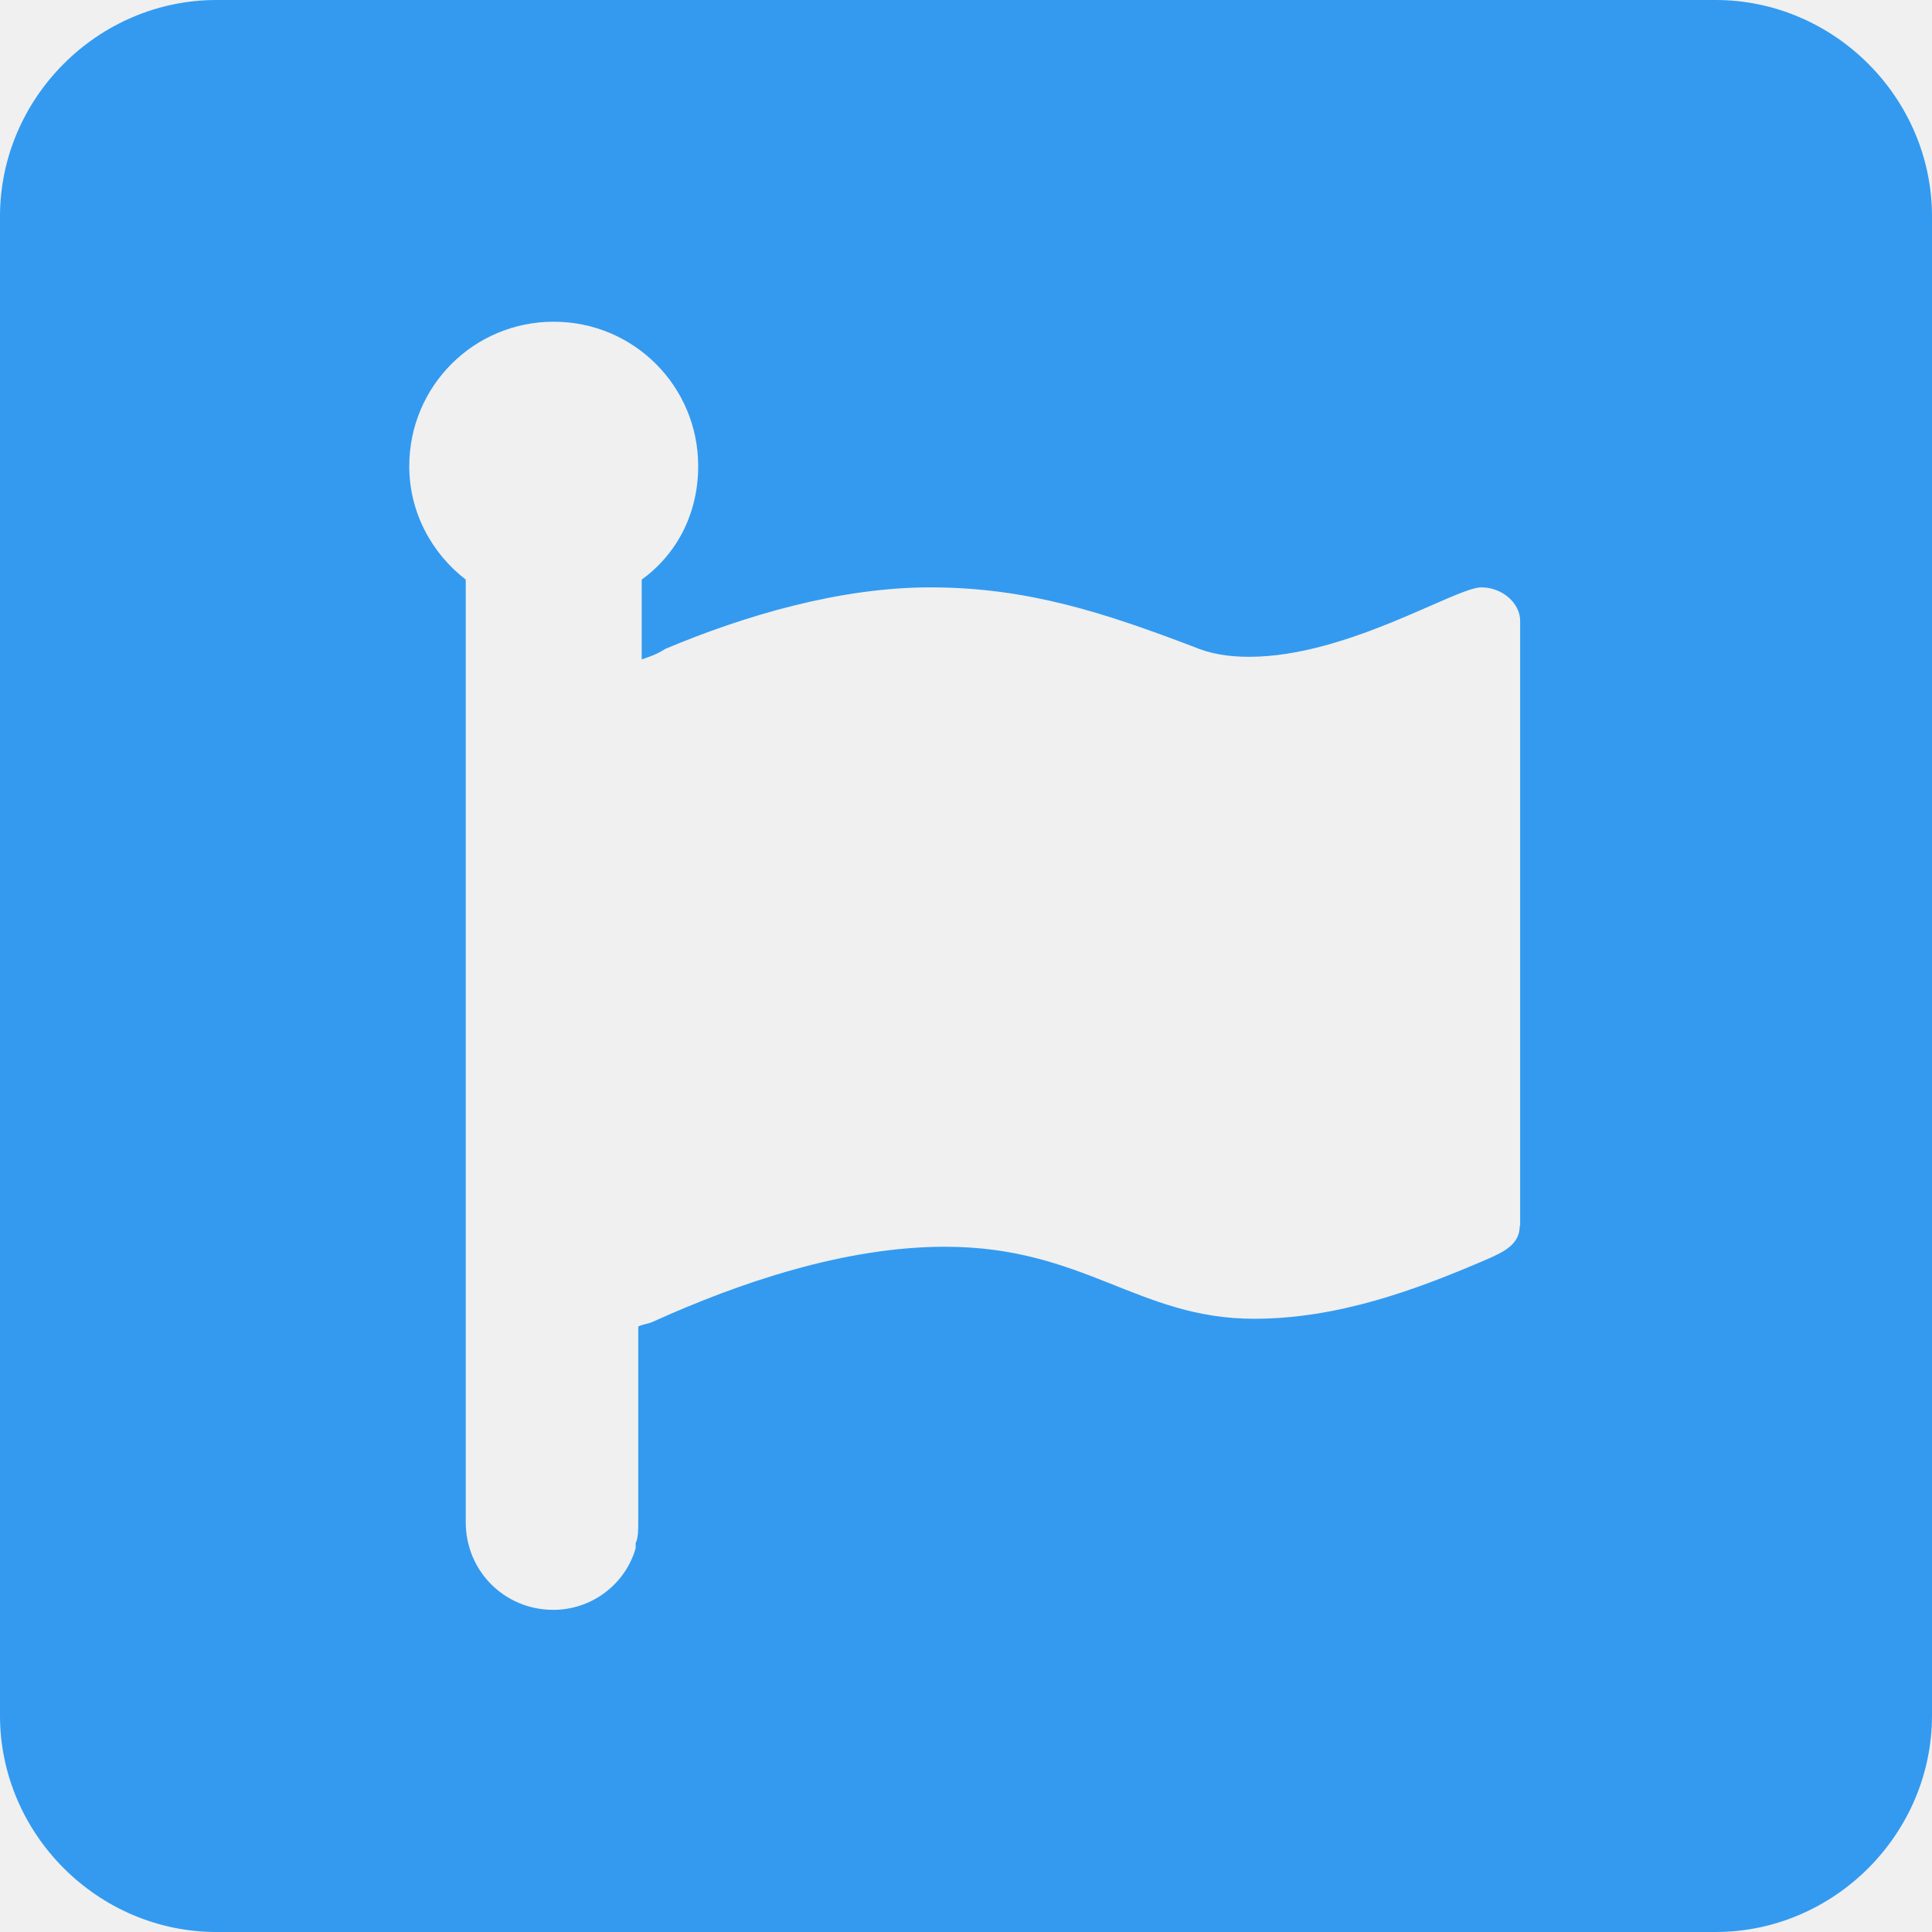
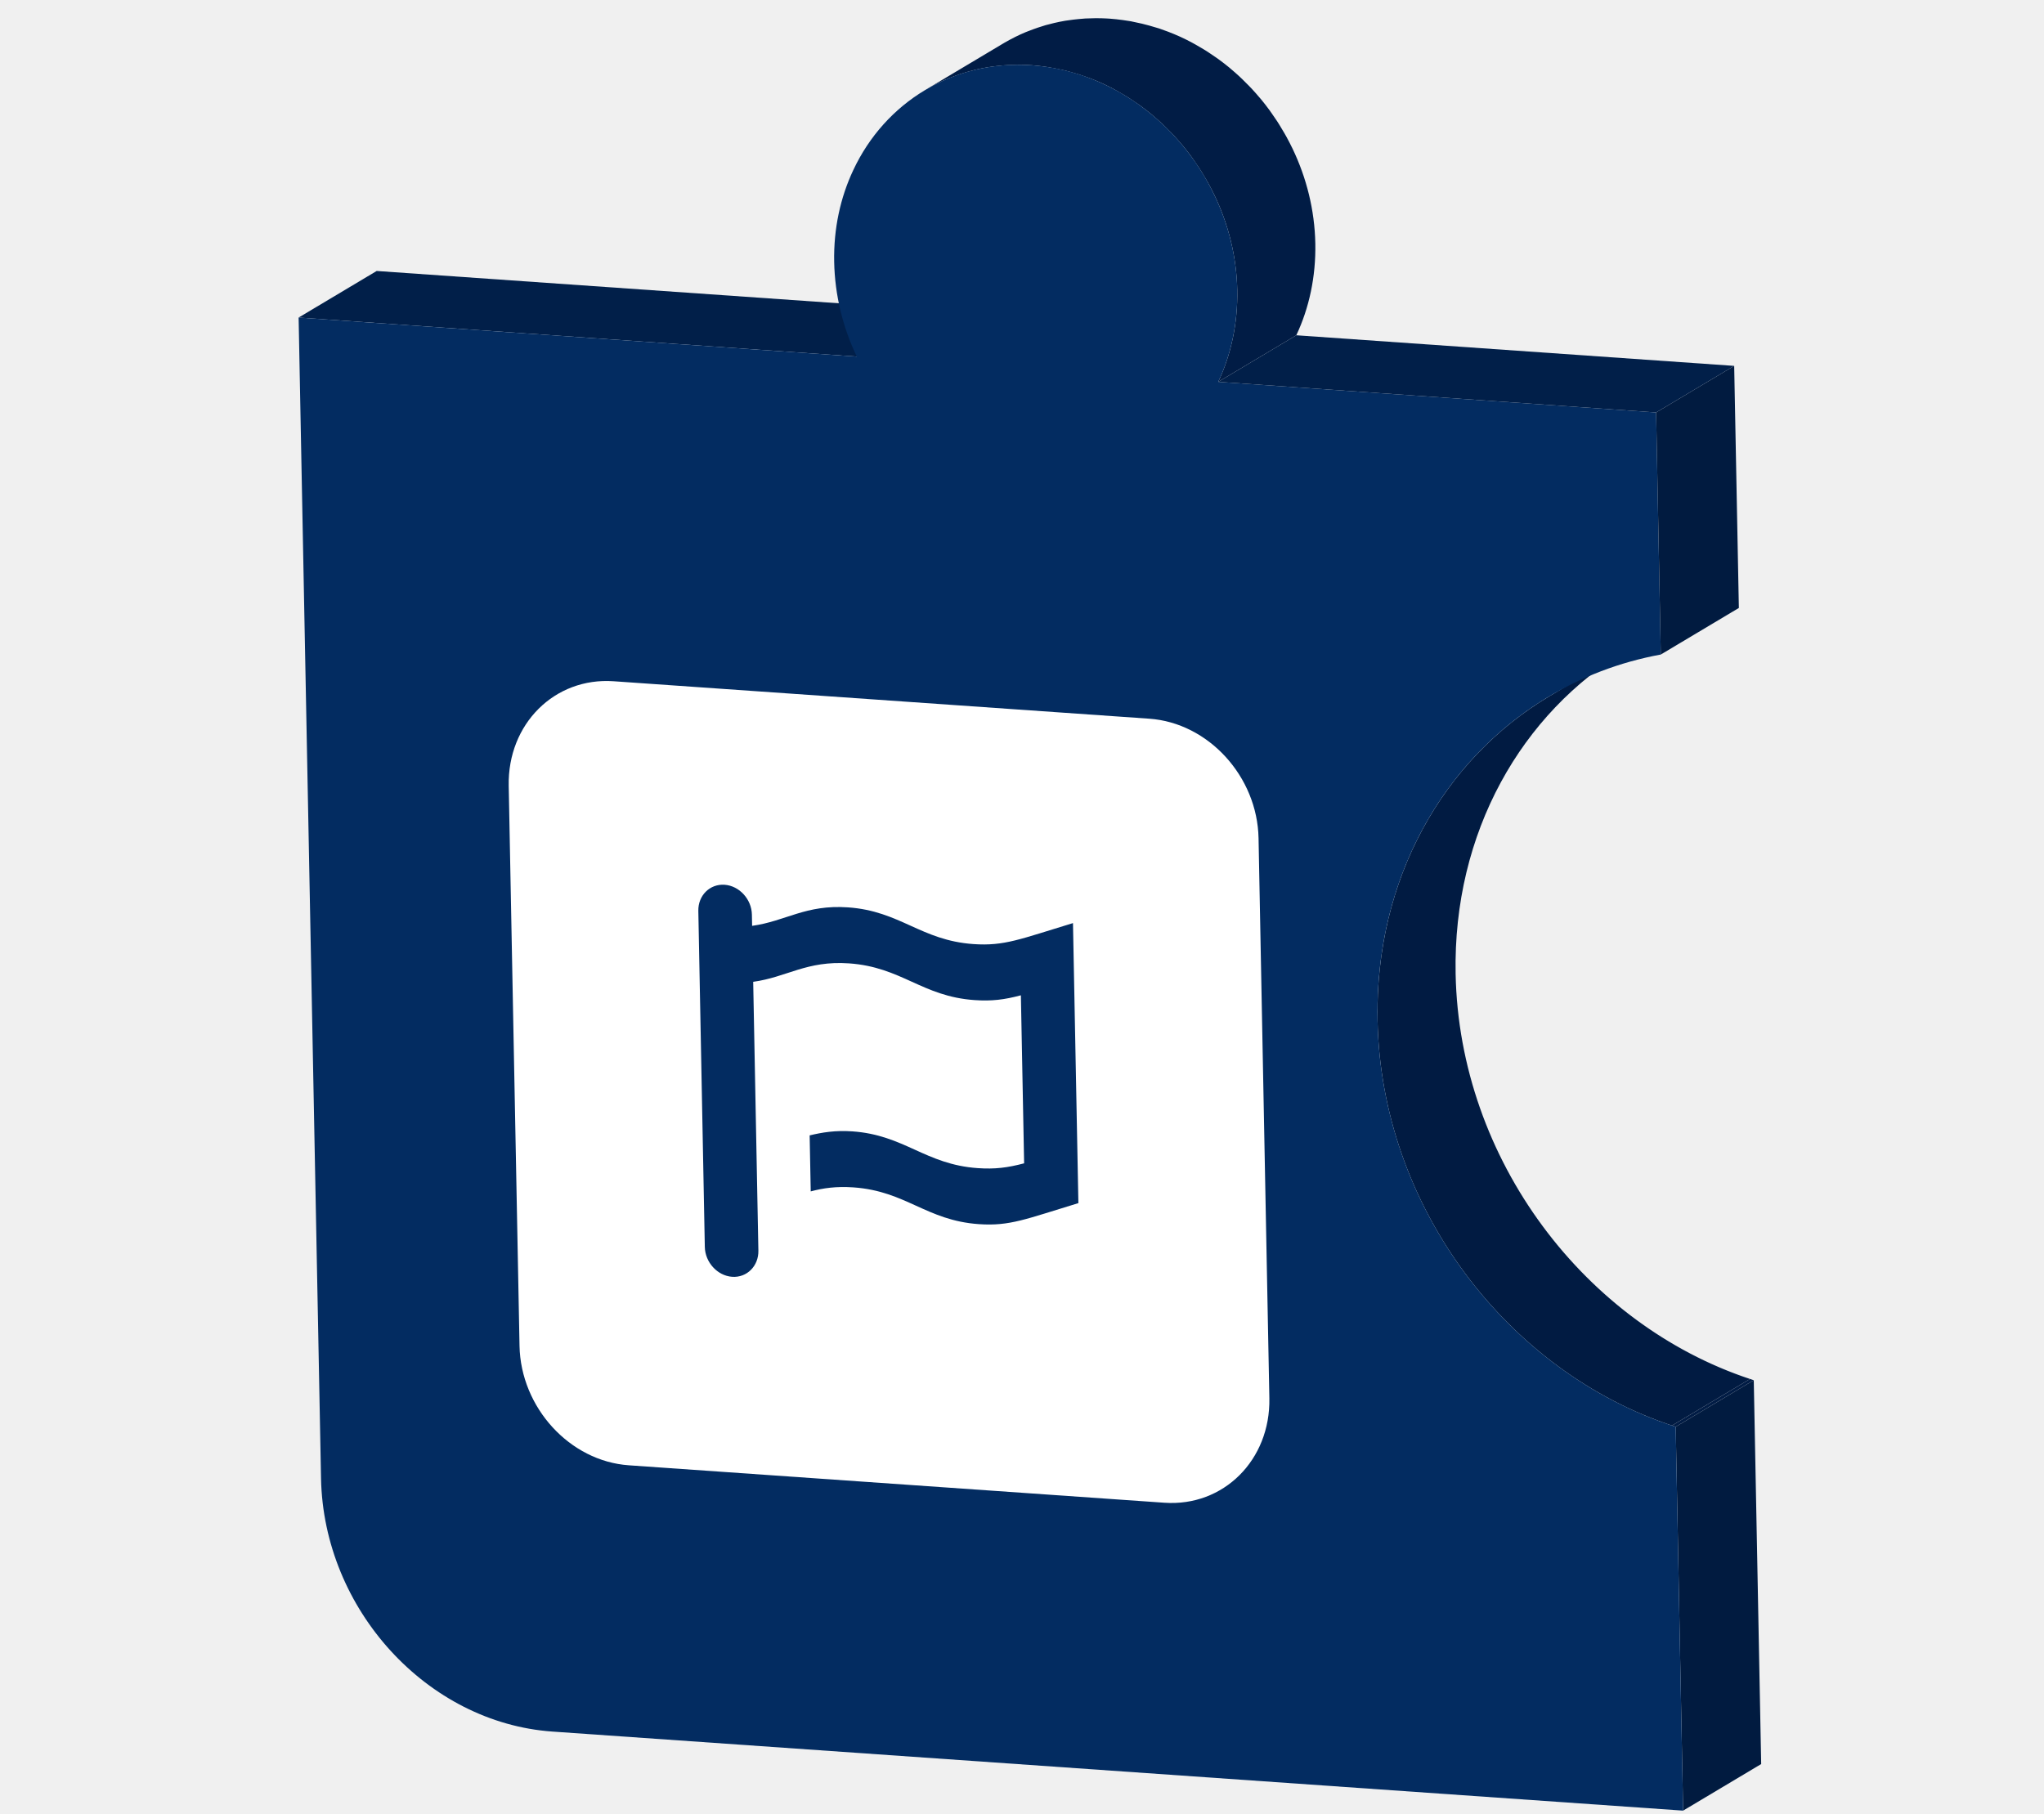
- <svg xmlns="http://www.w3.org/2000/svg" width="256px" height="256px" viewBox="0 0 256 256" version="1.1" preserveAspectRatio="xMidYMid">
-   <g>
-     <path d="M227.314,0 L28.686,0 C12.971,0 0,12.971 0,28.686 L0,227.314 C0,243.029 12.971,256 28.686,256 L227.314,256 C243.029,256 256,243.029 256,227.314 L256,28.686 C256,12.971 243.029,0 227.314,0 Z M201.371,162.457 C201.371,164.857 199.314,165.886 196.914,166.914 C187.371,171.029 177.143,174.743 166.171,174.743 C150.8,174.743 143.657,165.2 125.2,165.2 C111.886,165.2 97.886,170 86.629,175.086 C85.943,175.429 85.257,175.429 84.571,175.771 L84.571,201.714 C84.571,202.743 84.571,203.771 84.229,204.457 L84.229,205.143 C82.857,209.943 78.4,213.314 73.314,213.314 C66.857,213.314 61.714,208.171 61.714,201.714 L61.714,76.8 C57.257,73.371 54.229,67.943 54.229,61.771 C54.229,51.2 62.743,42.629 73.371,42.629 C83.943,42.629 92.514,51.143 92.514,61.771 C92.514,67.943 89.771,73.371 85.029,76.8 L85.029,87.371 C86.057,87.029 87.086,86.686 88.114,86 C98.686,81.543 111.314,77.829 123.257,77.829 C136.229,77.829 146.457,81.257 158.057,85.657 C160.457,86.686 162.857,87.029 165.543,87.029 C178.514,87.029 192.857,77.829 196.286,77.829 C199.029,77.829 201.429,79.886 201.429,82.286 L201.429,162.457 L201.371,162.457 Z" fill="#339AF0" fill-rule="nonzero" />
+ <svg xmlns="http://www.w3.org/2000/svg" version="1.1" id="svg2" xml:space="preserve" width="664.223" height="589.389" viewBox="0 0 664.223 589.389">
+   <defs id="defs6">
+     <clipPath clipPathUnits="userSpaceOnUse" id="clipPath26">
+       <path d="M 0,442.042 H 498.167 V 0 H 0 Z" id="path24" />
+     </clipPath>
+     <clipPath clipPathUnits="userSpaceOnUse" id="clipPath38">
+       <path d="m 346.312,261.847 c -19.749,-11.786 -32.624,-34.179 -32.113,-60.68 v 0 c 0.676,-35.011 24.503,-66.081 55.844,-76.125 v 0 l 14.622,8.726 c -31.34,10.044 -55.168,41.115 -55.844,76.125 v 0 c -0.512,26.5 12.364,48.894 32.112,60.68 v 0 z" id="path36" />
+     </clipPath>
+     <clipPath clipPathUnits="userSpaceOnUse" id="clipPath54">
+       <path d="M 0,442.042 H 498.167 V 0 H 0 Z" id="path52" />
+     </clipPath>
+     <clipPath clipPathUnits="userSpaceOnUse" id="clipPath74">
+       <path d="m 153.895,119.23 140.445,-9.821 -2.835,146.872 -140.445,9.821 z" id="path72" />
+     </clipPath>
+   </defs>
+   <g id="g10" transform="matrix(1.333333,0,0,-1.333333,0,589.3893)">
+     <g id="g12" transform="matrix(1.301233,0,0,1.301233,72.78008,364.6367)">
+       <path d="M 0,0 14.622,8.726 119.168,1.415 104.546,-7.311 Z" style="fill:#011f49;fill-opacity:1;fill-rule:nonzero;stroke:none" id="path14" />
+     </g>
+     <g id="g16" transform="matrix(1.301233,0,0,1.301233,408.4053,94.25667)">
+       <path d="M 0,0 14.622,8.726 16.01,-63.18 1.388,-71.906 Z" style="fill:#011b40;fill-opacity:1;fill-rule:nonzero;stroke:none" id="path18" />
+     </g>
+     <g id="g20" transform="matrix(1.301233,0,0,1.301233,-73.10677,-68.45187)">
+       <g id="g22" clip-path="url(#clipPath26)">
+         <g id="g28" transform="translate(298.2818,364.4617)">
+           <path d="m 0,0 c -0.365,0.765 -0.757,1.515 -1.163,2.256 -0.126,0.23 -0.259,0.454 -0.388,0.681 -0.297,0.519 -0.602,1.031 -0.918,1.537 -0.152,0.242 -0.304,0.483 -0.46,0.722 -0.341,0.522 -0.693,1.034 -1.054,1.54 -0.132,0.184 -0.258,0.371 -0.392,0.553 -0.496,0.674 -1.009,1.335 -1.541,1.978 -0.105,0.126 -0.215,0.246 -0.321,0.371 -0.437,0.517 -0.884,1.024 -1.343,1.52 -0.188,0.203 -0.38,0.4 -0.571,0.599 -0.404,0.42 -0.816,0.831 -1.236,1.235 -0.198,0.19 -0.395,0.381 -0.597,0.568 -0.499,0.461 -1.009,0.908 -1.527,1.345 -0.12,0.101 -0.235,0.207 -0.356,0.306 -0.639,0.527 -1.295,1.032 -1.963,1.52 -0.181,0.133 -0.368,0.257 -0.552,0.387 -0.5,0.353 -1.005,0.697 -1.519,1.028 -0.235,0.151 -0.472,0.298 -0.71,0.445 -0.501,0.308 -1.009,0.603 -1.522,0.89 -0.221,0.123 -0.44,0.25 -0.663,0.369 -0.73,0.39 -1.468,0.763 -2.219,1.107 -0.018,0.008 -0.036,0.014 -0.053,0.022 -0.735,0.335 -1.481,0.641 -2.235,0.931 -0.239,0.092 -0.482,0.174 -0.722,0.262 -0.323,0.116 -0.642,0.242 -0.967,0.35 -0.186,0.062 -0.378,0.106 -0.564,0.165 -0.437,0.138 -0.878,0.264 -1.321,0.387 -0.437,0.12 -0.875,0.236 -1.318,0.342 -0.449,0.106 -0.899,0.201 -1.352,0.291 -0.258,0.052 -0.51,0.12 -0.768,0.166 -0.256,0.046 -0.516,0.076 -0.774,0.117 -0.228,0.035 -0.456,0.072 -0.685,0.103 -0.816,0.112 -1.635,0.207 -2.463,0.265 -0.182,0.013 -0.364,0.024 -0.545,0.034 -0.714,0.039 -1.422,0.055 -2.125,0.052 -0.123,0 -0.243,-0.008 -0.365,-0.01 -0.516,-0.007 -1.031,-0.015 -1.54,-0.045 -0.18,-0.01 -0.356,-0.032 -0.535,-0.045 -0.227,-0.016 -0.452,-0.036 -0.676,-0.057 -0.642,-0.059 -1.278,-0.135 -1.908,-0.228 -0.156,-0.024 -0.314,-0.041 -0.469,-0.066 -0.059,-0.01 -0.12,-0.015 -0.179,-0.025 -0.706,-0.119 -1.402,-0.264 -2.091,-0.425 -0.183,-0.043 -0.362,-0.093 -0.543,-0.139 -0.349,-0.087 -0.699,-0.167 -1.042,-0.265 -0.221,-0.063 -0.435,-0.141 -0.655,-0.208 -0.242,-0.074 -0.484,-0.15 -0.724,-0.23 -0.563,-0.187 -1.117,-0.389 -1.666,-0.605 -0.171,-0.067 -0.345,-0.127 -0.514,-0.197 -0.054,-0.022 -0.108,-0.04 -0.161,-0.062 -0.683,-0.285 -1.355,-0.593 -2.014,-0.921 -0.047,-0.023 -0.091,-0.051 -0.137,-0.074 -0.604,-0.304 -1.2,-0.622 -1.782,-0.961 -0.099,-0.058 -0.198,-0.117 -0.297,-0.175 L -68.827,10.98 c 0.677,0.404 1.372,0.78 2.079,1.136 0.046,0.023 0.09,0.051 0.137,0.074 0.71,0.354 1.437,0.679 2.174,0.983 0.17,0.07 0.344,0.13 0.515,0.197 0.549,0.216 1.104,0.419 1.666,0.605 0.24,0.08 0.482,0.156 0.725,0.23 0.559,0.172 1.124,0.33 1.696,0.474 0.181,0.045 0.36,0.095 0.543,0.138 0.747,0.174 1.503,0.325 2.27,0.45 0.156,0.025 0.314,0.043 0.471,0.066 0.629,0.093 1.264,0.169 1.905,0.228 0.225,0.021 0.451,0.041 0.677,0.057 0.686,0.05 1.378,0.08 2.075,0.09 0.122,0.002 0.243,0.01 0.365,0.011 0.882,0.003 1.772,-0.024 2.671,-0.087 0.827,-0.058 1.647,-0.153 2.462,-0.265 0.229,-0.031 0.457,-0.068 0.686,-0.103 0.517,-0.081 1.029,-0.181 1.541,-0.283 0.453,-0.09 0.904,-0.185 1.352,-0.291 0.442,-0.106 0.881,-0.222 1.318,-0.342 0.443,-0.122 0.884,-0.249 1.321,-0.387 0.514,-0.162 1.025,-0.332 1.531,-0.515 0.241,-0.087 0.483,-0.17 0.722,-0.262 0.754,-0.289 1.501,-0.596 2.235,-0.931 0.017,-0.007 0.035,-0.014 0.053,-0.022 0.751,-0.344 1.489,-0.717 2.219,-1.106 0.223,-0.12 0.442,-0.247 0.663,-0.37 0.513,-0.286 1.021,-0.582 1.522,-0.89 0.238,-0.147 0.475,-0.294 0.71,-0.445 0.514,-0.331 1.02,-0.675 1.519,-1.028 0.184,-0.13 0.371,-0.254 0.553,-0.387 0.667,-0.488 1.323,-0.993 1.963,-1.52 0.12,-0.099 0.235,-0.205 0.355,-0.306 0.519,-0.436 1.029,-0.884 1.527,-1.345 0.202,-0.187 0.399,-0.378 0.597,-0.568 0.42,-0.403 0.832,-0.815 1.236,-1.235 0.191,-0.199 0.383,-0.396 0.571,-0.599 0.459,-0.495 0.906,-1.003 1.344,-1.52 0.105,-0.125 0.215,-0.245 0.32,-0.371 0.532,-0.643 1.045,-1.304 1.542,-1.978 0.134,-0.181 0.26,-0.369 0.391,-0.553 0.361,-0.506 0.714,-1.018 1.054,-1.54 0.156,-0.239 0.309,-0.48 0.46,-0.722 0.317,-0.506 0.621,-1.018 0.918,-1.537 0.13,-0.227 0.262,-0.451 0.388,-0.681 0.406,-0.741 0.799,-1.491 1.163,-2.256 2.608,-5.443 4.139,-11.486 4.26,-17.744 0.121,-6.259 -1.156,-12.105 -3.56,-17.207 L 0.7,-34.951 c 2.404,5.102 3.68,10.948 3.56,17.206 C 4.139,-11.486 2.608,-5.443 0,0" style="fill:#011c45;fill-opacity:1;fill-rule:nonzero;stroke:none" id="path30" />
+         </g>
+       </g>
+     </g>
+     <g id="g32" transform="matrix(1.301233,0,0,1.301233,-73.10677,-68.45187)">
+       <g id="g34" clip-path="url(#clipPath38)">
+         <g id="g40" transform="translate(346.312,261.847)">
+           <path d="m 0,0 14.622,8.726 c -19.749,-11.786 -32.625,-34.18 -32.113,-60.68 0.671,-34.75 24.15,-65.618 55.145,-75.897 l -14.622,-8.726 C -7.963,-126.298 -31.442,-95.43 -32.113,-60.68 -32.624,-34.18 -19.749,-11.786 0,0" style="fill:#011b42;fill-opacity:1;fill-rule:nonzero;stroke:none" id="path42" />
+         </g>
+         <g id="g44" transform="translate(369.3436,125.2698)">
+           <path d="M 0,0 14.622,8.726 C 14.854,8.649 15.088,8.573 15.321,8.498 L 0.699,-0.228 C 0.466,-0.153 0.233,-0.077 0,0" style="fill:#011c45;fill-opacity:1;fill-rule:nonzero;stroke:none" id="path46" />
+         </g>
+       </g>
+     </g>
+     <g id="g48" transform="matrix(1.301233,0,0,1.301233,-73.10677,-68.45187)">
+       <g id="g50" clip-path="url(#clipPath54)">
+         <g id="g56" transform="translate(249.4232,380.0936)">
+           <path d="m 0,0 c 14.819,-1.036 27.824,-10.901 34.237,-24.358 2.607,-5.443 4.139,-11.486 4.26,-17.744 0.12,-6.259 -1.156,-12.105 -3.561,-17.207 l 82.016,-5.735 0.875,-45.346 c -31.036,-5.682 -53.727,-33.526 -53.051,-68.536 0.676,-35.011 24.504,-66.082 55.844,-76.126 l 1.388,-71.906 -211.765,14.808 c -23.469,1.641 -42.88,22.87 -43.354,47.415 l -4.198,217.471 104.546,-7.311 c -2.608,5.452 -4.114,11.493 -4.235,17.752 -0.121,6.258 1.181,12.103 3.585,17.196 C -27.512,-7.031 -14.819,1.036 0,0" style="fill:#032c61;fill-opacity:1;fill-rule:nonzero;stroke:none" id="path58" />
+         </g>
+         <g id="g60" transform="translate(366.375,315.0496)">
+           <path d="M 0,0 14.622,8.726 15.497,-36.62 0.875,-45.346 Z" style="fill:#011b40;fill-opacity:1;fill-rule:nonzero;stroke:none" id="path62" />
+         </g>
+         <g id="g64" transform="translate(284.3596,320.7847)">
+           <path d="M 0,0 14.622,8.726 96.637,2.991 82.015,-5.735 Z" style="fill:#011f49;fill-opacity:1;fill-rule:nonzero;stroke:none" id="path66" />
+         </g>
+       </g>
+     </g>
+     <g id="g68" transform="matrix(1.301233,0,0,1.301233,-73.10677,-68.45187)">
+       <g id="g70" clip-path="url(#clipPath74)">
+         <g id="g76" transform="translate(271.4385,257.6841)">
+           <path d="m 0,0 -100.313,7.015 c -11.064,0.773 -19.884,-8.003 -19.661,-19.583 l 2.025,-104.909 c 0.224,-11.571 9.407,-21.606 20.471,-22.38 l 100.313,-7.014 c 11.064,-0.774 19.884,8.002 19.661,19.573 l -2.025,104.91 C 20.247,-10.809 11.064,-0.774 0,0 m -78.12,-104.549 c -2.767,0.194 -5.067,2.718 -5.123,5.602 l -1.215,62.948 c -0.055,2.883 2.154,5.084 4.92,4.89 2.757,-0.192 5.058,-2.708 5.113,-5.592 l 0.041,-2.104 c 6.303,0.873 10,4.019 17.963,3.462 9.782,-0.684 13.646,-6.189 23.486,-6.877 5.834,-0.408 8.813,0.951 18.649,3.931 l 1.013,-52.455 c -9.837,-2.98 -12.815,-4.347 -18.649,-3.939 -9.84,0.688 -13.638,6.197 -23.486,6.886 -3.194,0.223 -5.69,-0.128 -7.997,-0.754 l -0.202,10.493 c 2.308,0.556 4.803,0.977 7.996,0.754 9.782,-0.684 13.646,-6.198 23.486,-6.886 3.202,-0.224 5.574,0.074 8.688,0.898 l -0.607,31.478 c -3.115,-0.833 -5.486,-1.122 -8.688,-0.898 -9.84,0.688 -13.638,6.188 -23.486,6.877 -7.963,0.557 -11.661,-2.59 -17.964,-3.454 l 0.972,-50.359 c 0.056,-2.884 -2.153,-5.093 -4.91,-4.901" style="fill:#ffffff;fill-opacity:1;fill-rule:nonzero;stroke:none" id="path78" />
+         </g>
+       </g>
+     </g>
  </g>
</svg>
